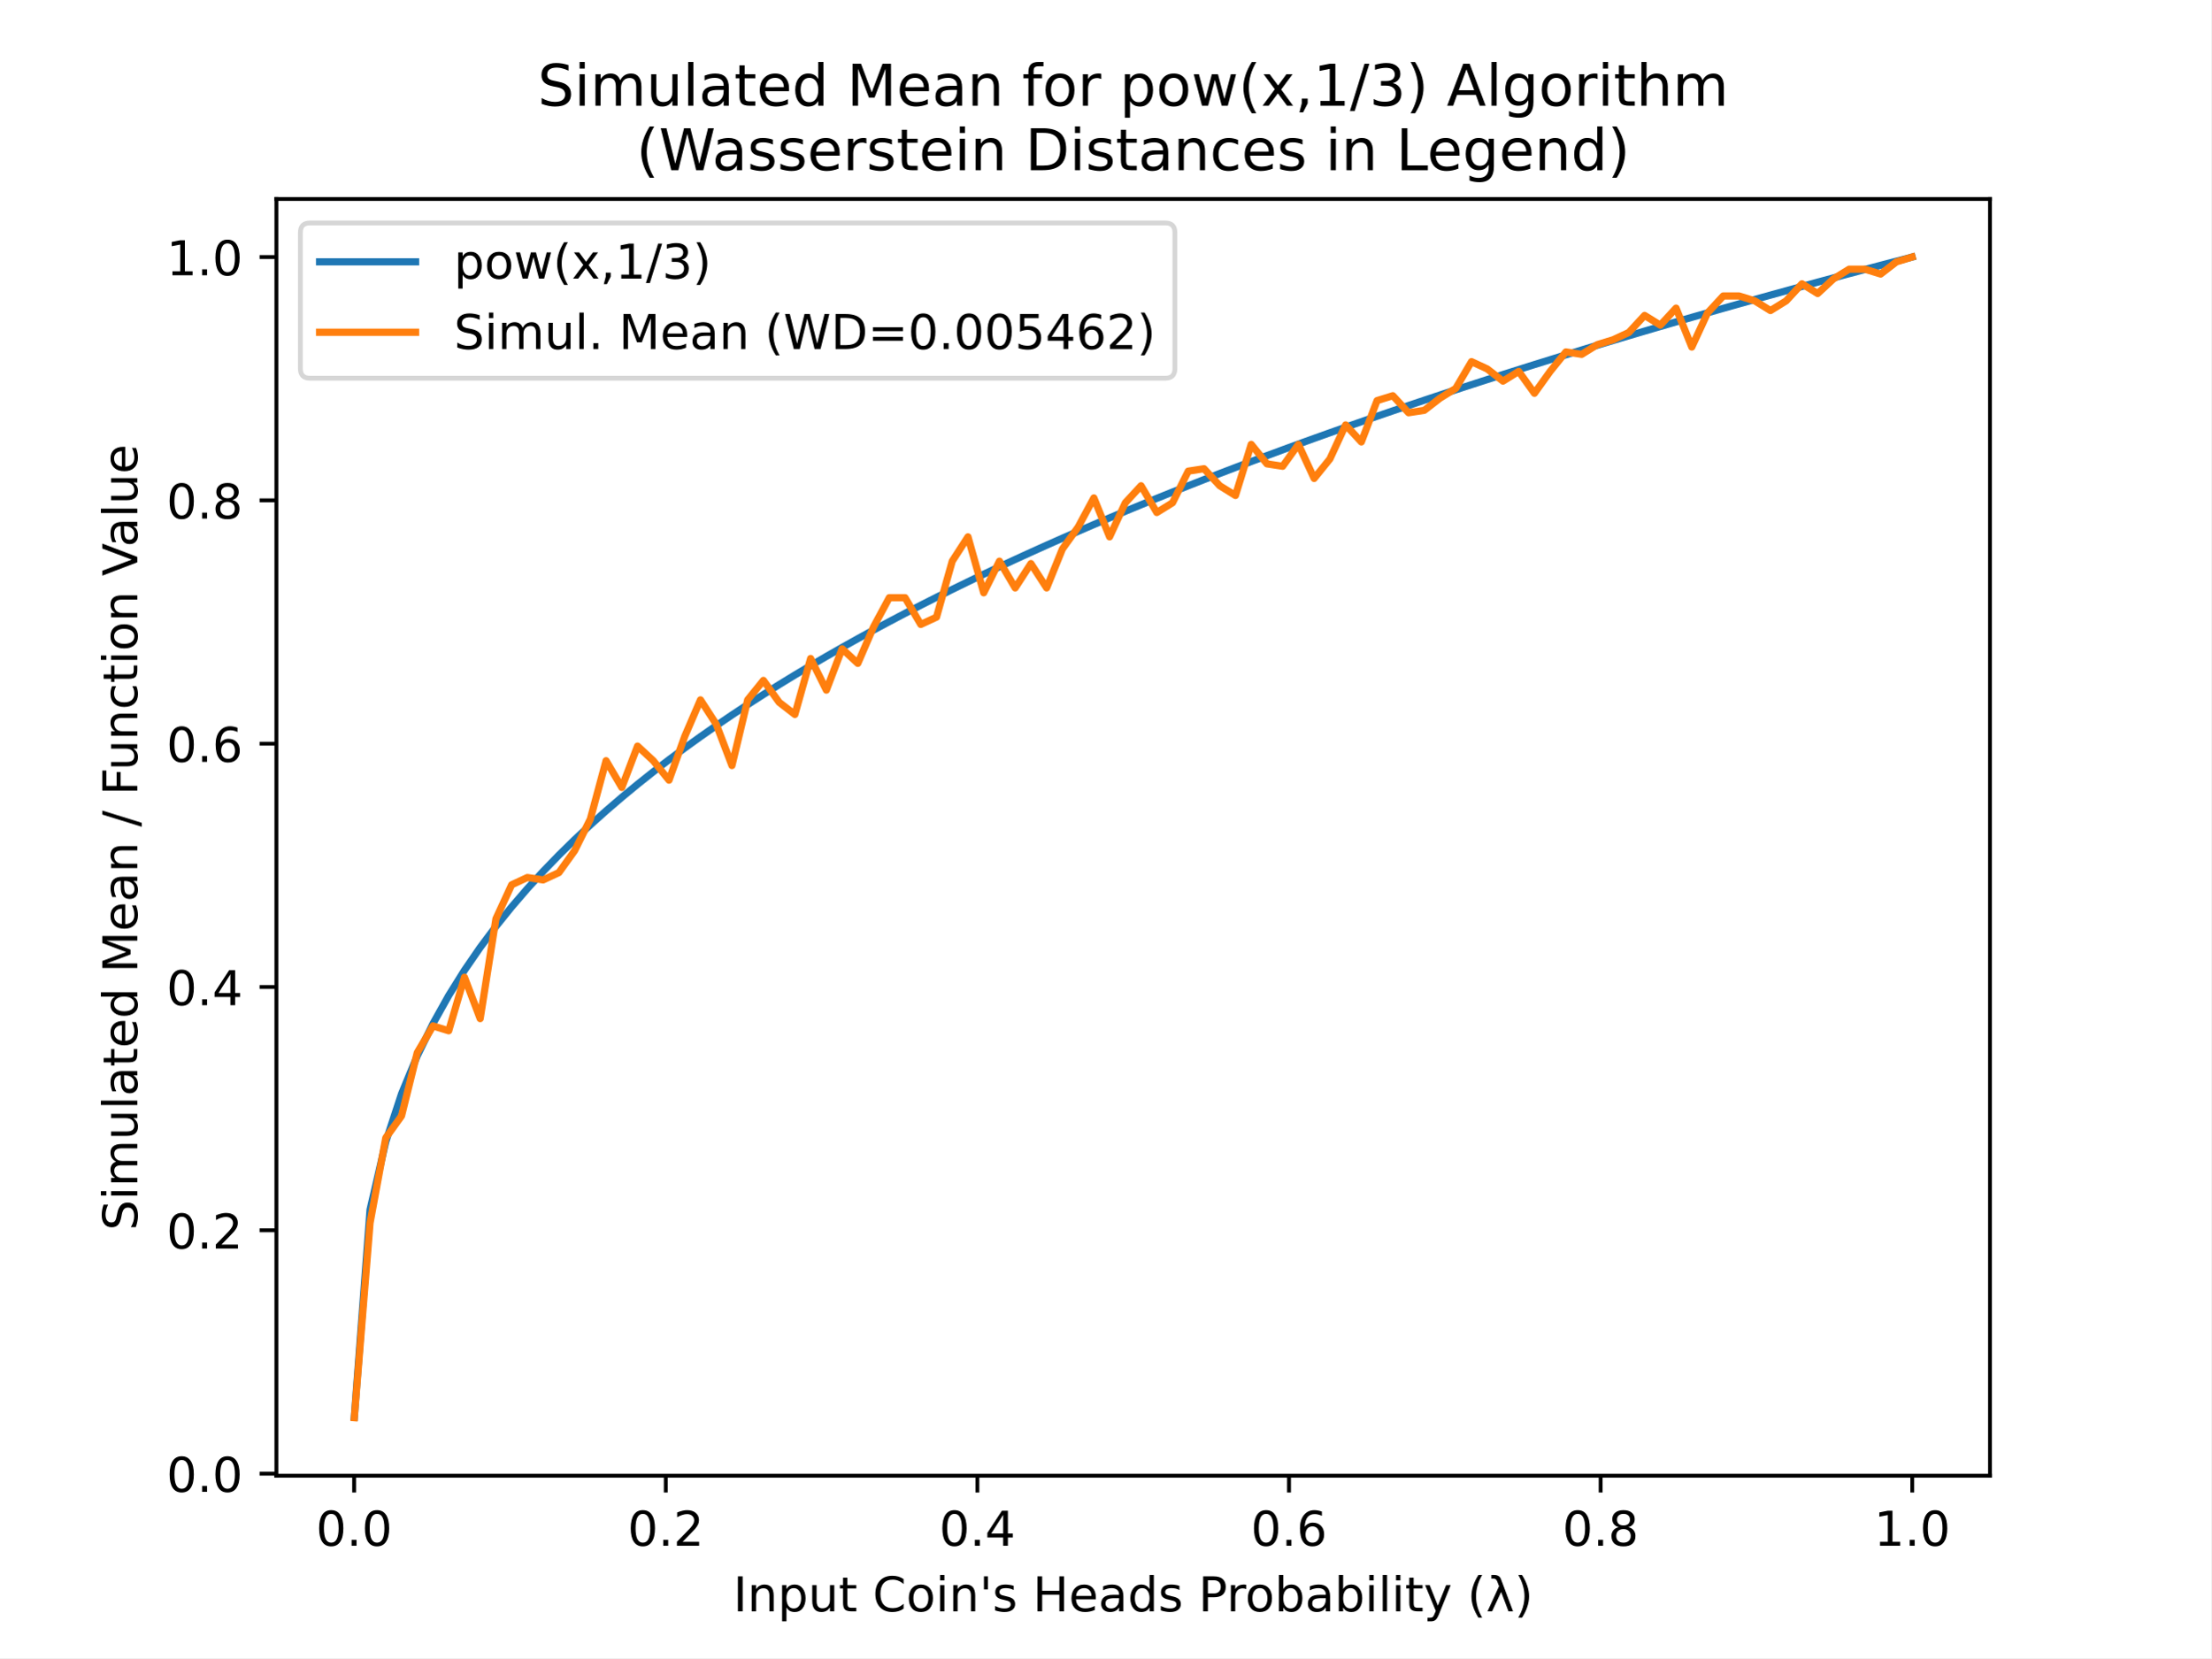
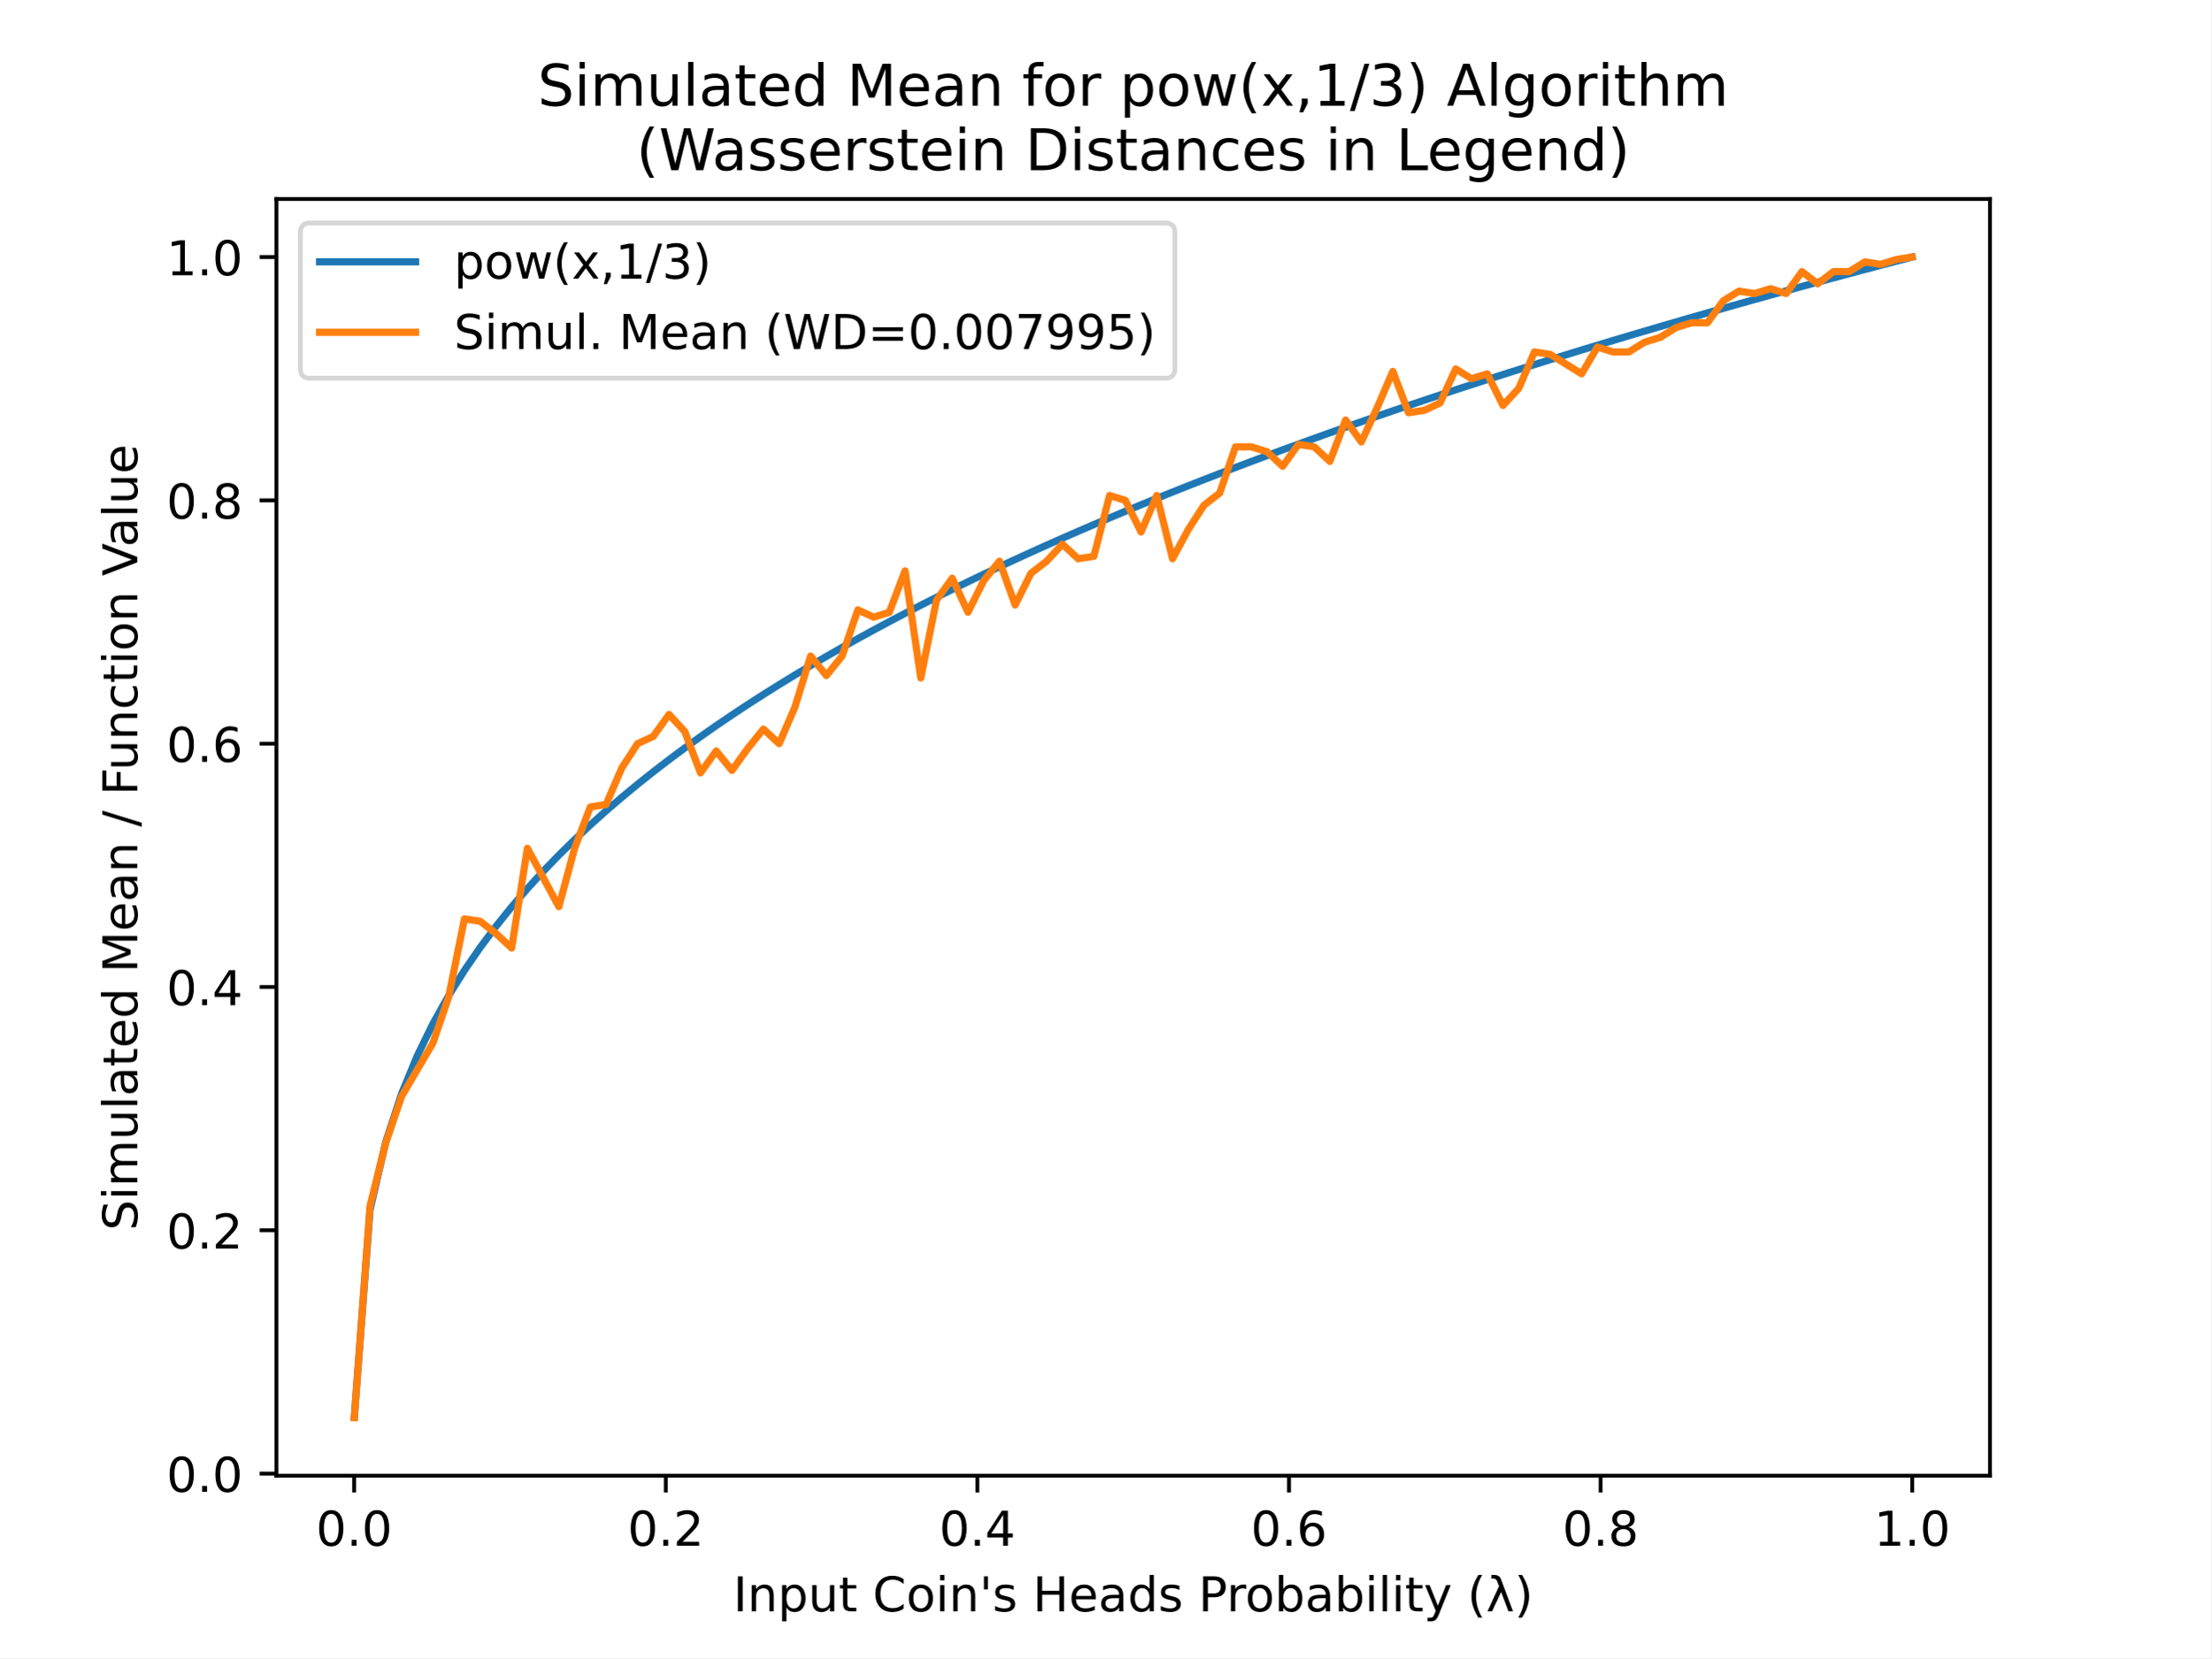
<svg xmlns="http://www.w3.org/2000/svg" xmlns:xlink="http://www.w3.org/1999/xlink" height="345.6pt" version="1.1" viewBox="0 0 460.8 345.6" width="460.8pt">
  <defs>
    <style type="text/css">
*{stroke-linecap:butt;stroke-linejoin:round;}
  </style>
  </defs>
  <g id="figure_1">
    <g id="patch_1">
      <path d="M 0 345.6  L 460.8 345.6  L 460.8 0  L 0 0  z " style="fill:#ffffff;" />
    </g>
    <g id="axes_1">
      <g id="patch_2">
        <path d="M 57.6 307.584  L 414.72 307.584  L 414.72 41.472  L 57.6 41.472  z " style="fill:#ffffff;" />
      </g>
      <g id="matplotlib.axis_1">
        <g id="xtick_1">
          <g id="line2d_1">
            <defs>
-               <path d="M 0 0  L 0 3.5  " id="m478fb36e01" style="stroke:#000000;stroke-width:0.8;" />
+               <path d="M 0 0  L 0 3.5  " id="me625e436db" style="stroke:#000000;stroke-width:0.8;" />
            </defs>
            <g>
-               <use style="stroke:#000000;stroke-width:0.8;" x="73.8" xlink:href="#m478fb36e01" y="307.584" />
+               <use style="stroke:#000000;stroke-width:0.8;" x="73.8" xlink:href="#me625e436db" y="307.584" />
            </g>
          </g>
          <g id="text_1">
            <text style="font-family:DejaVu Sans;font-size:10px;font-style:normal;font-weight:normal;text-anchor:middle;" transform="rotate(-0, 73.80026, 322.1824)" x="73.8" y="322.182">0.0</text>
          </g>
        </g>
        <g id="xtick_2">
          <g id="line2d_2">
            <g>
-               <use style="stroke:#000000;stroke-width:0.8;" x="138.744" xlink:href="#m478fb36e01" y="307.584" />
+               <use style="stroke:#000000;stroke-width:0.8;" x="138.744" xlink:href="#me625e436db" y="307.584" />
            </g>
          </g>
          <g id="text_2">
            <text style="font-family:DejaVu Sans;font-size:10px;font-style:normal;font-weight:normal;text-anchor:middle;" transform="rotate(-0, 138.7442, 322.1824)" x="138.744" y="322.182">0.2</text>
          </g>
        </g>
        <g id="xtick_3">
          <g id="line2d_3">
            <g>
-               <use style="stroke:#000000;stroke-width:0.8;" x="203.688" xlink:href="#m478fb36e01" y="307.584" />
+               <use style="stroke:#000000;stroke-width:0.8;" x="203.688" xlink:href="#me625e436db" y="307.584" />
            </g>
          </g>
          <g id="text_3">
            <text style="font-family:DejaVu Sans;font-size:10px;font-style:normal;font-weight:normal;text-anchor:middle;" transform="rotate(-0, 203.6881, 322.1824)" x="203.688" y="322.182">0.4</text>
          </g>
        </g>
        <g id="xtick_4">
          <g id="line2d_4">
            <g>
-               <use style="stroke:#000000;stroke-width:0.8;" x="268.632" xlink:href="#m478fb36e01" y="307.584" />
+               <use style="stroke:#000000;stroke-width:0.8;" x="268.632" xlink:href="#me625e436db" y="307.584" />
            </g>
          </g>
          <g id="text_4">
            <text style="font-family:DejaVu Sans;font-size:10px;font-style:normal;font-weight:normal;text-anchor:middle;" transform="rotate(-0, 268.6319, 322.1824)" x="268.632" y="322.182">0.6</text>
          </g>
        </g>
        <g id="xtick_5">
          <g id="line2d_5">
            <g>
-               <use style="stroke:#000000;stroke-width:0.8;" x="333.576" xlink:href="#m478fb36e01" y="307.584" />
+               <use style="stroke:#000000;stroke-width:0.8;" x="333.576" xlink:href="#me625e436db" y="307.584" />
            </g>
          </g>
          <g id="text_5">
            <text style="font-family:DejaVu Sans;font-size:10px;font-style:normal;font-weight:normal;text-anchor:middle;" transform="rotate(-0, 333.5758, 322.1824)" x="333.576" y="322.182">0.8</text>
          </g>
        </g>
        <g id="xtick_6">
          <g id="line2d_6">
            <g>
-               <use style="stroke:#000000;stroke-width:0.8;" x="398.52" xlink:href="#m478fb36e01" y="307.584" />
+               <use style="stroke:#000000;stroke-width:0.8;" x="398.52" xlink:href="#me625e436db" y="307.584" />
            </g>
          </g>
          <g id="text_6">
            <text style="font-family:DejaVu Sans;font-size:10px;font-style:normal;font-weight:normal;text-anchor:middle;" transform="rotate(-0, 398.5197, 322.1824)" x="398.52" y="322.182">1.0</text>
          </g>
        </g>
        <g id="text_7">
          <text style="font-family:DejaVu Sans;font-size:10px;font-style:normal;font-weight:normal;text-anchor:middle;" transform="rotate(-0, 236.16, 335.8606)" x="236.16" y="335.861">Input Coin's Heads Probability (λ)</text>
        </g>
      </g>
      <g id="matplotlib.axis_2">
        <g id="ytick_1">
          <g id="line2d_7">
            <defs>
-               <path d="M 0 0  L -3.5 0  " id="m9b4ab8b4e6" style="stroke:#000000;stroke-width:0.8;" />
+               <path d="M 0 0  L -3.5 0  " id="mdc28d89330" style="stroke:#000000;stroke-width:0.8;" />
            </defs>
            <g>
-               <use style="stroke:#000000;stroke-width:0.8;" x="57.6" xlink:href="#m9b4ab8b4e6" y="307.153" />
+               <use style="stroke:#000000;stroke-width:0.8;" x="57.6" xlink:href="#mdc28d89330" y="307.153" />
            </g>
          </g>
          <g id="text_8">
            <text style="font-family:DejaVu Sans;font-size:10px;font-style:normal;font-weight:normal;text-anchor:end;" transform="rotate(-0, 50.6, 310.9521)" x="50.6" y="310.952">0.0</text>
          </g>
        </g>
        <g id="ytick_2">
          <g id="line2d_8">
            <g>
-               <use style="stroke:#000000;stroke-width:0.8;" x="57.6" xlink:href="#m9b4ab8b4e6" y="256.436" />
+               <use style="stroke:#000000;stroke-width:0.8;" x="57.6" xlink:href="#mdc28d89330" y="256.436" />
            </g>
          </g>
          <g id="text_9">
            <text style="font-family:DejaVu Sans;font-size:10px;font-style:normal;font-weight:normal;text-anchor:end;" transform="rotate(-0, 50.6, 260.2351)" x="50.6" y="260.235">0.2</text>
          </g>
        </g>
        <g id="ytick_3">
          <g id="line2d_9">
            <g>
-               <use style="stroke:#000000;stroke-width:0.8;" x="57.6" xlink:href="#m9b4ab8b4e6" y="205.719" />
+               <use style="stroke:#000000;stroke-width:0.8;" x="57.6" xlink:href="#mdc28d89330" y="205.719" />
            </g>
          </g>
          <g id="text_10">
            <text style="font-family:DejaVu Sans;font-size:10px;font-style:normal;font-weight:normal;text-anchor:end;" transform="rotate(-0, 50.6, 209.5182)" x="50.6" y="209.518">0.4</text>
          </g>
        </g>
        <g id="ytick_4">
          <g id="line2d_10">
            <g>
-               <use style="stroke:#000000;stroke-width:0.8;" x="57.6" xlink:href="#m9b4ab8b4e6" y="155.002" />
+               <use style="stroke:#000000;stroke-width:0.8;" x="57.6" xlink:href="#mdc28d89330" y="155.002" />
            </g>
          </g>
          <g id="text_11">
            <text style="font-family:DejaVu Sans;font-size:10px;font-style:normal;font-weight:normal;text-anchor:end;" transform="rotate(-0, 50.6, 158.8012)" x="50.6" y="158.801">0.6</text>
          </g>
        </g>
        <g id="ytick_5">
          <g id="line2d_11">
            <g>
-               <use style="stroke:#000000;stroke-width:0.8;" x="57.6" xlink:href="#m9b4ab8b4e6" y="104.285" />
+               <use style="stroke:#000000;stroke-width:0.8;" x="57.6" xlink:href="#mdc28d89330" y="104.285" />
            </g>
          </g>
          <g id="text_12">
            <text style="font-family:DejaVu Sans;font-size:10px;font-style:normal;font-weight:normal;text-anchor:end;" transform="rotate(-0, 50.6, 108.0842)" x="50.6" y="108.084">0.8</text>
          </g>
        </g>
        <g id="ytick_6">
          <g id="line2d_12">
            <g>
-               <use style="stroke:#000000;stroke-width:0.8;" x="57.6" xlink:href="#m9b4ab8b4e6" y="53.568" />
+               <use style="stroke:#000000;stroke-width:0.8;" x="57.6" xlink:href="#mdc28d89330" y="53.568" />
            </g>
          </g>
          <g id="text_13">
            <text style="font-family:DejaVu Sans;font-size:10px;font-style:normal;font-weight:normal;text-anchor:end;" transform="rotate(-0, 50.6, 57.36722)" x="50.6" y="57.367">1.0</text>
          </g>
        </g>
        <g id="text_14">
          <text style="font-family:DejaVu Sans;font-size:10px;font-style:normal;font-weight:normal;text-anchor:middle;" transform="rotate(-90, 28.61719, 174.528)" x="28.617" y="174.528">Simulated Mean / Function Value</text>
        </g>
      </g>
      <g id="line2d_13">
-         <path clip-path="url(#p6430728f4c)" d="M 73.833 295.383  L 77.112 252.16  L 80.391 237.979  L 83.671 228.012  L 86.95 220.071  L 90.229 213.362  L 93.509 207.497  L 96.788 202.25  L 100.067 197.482  L 103.347 193.096  L 106.626 189.023  L 109.905 185.214  L 113.185 181.628  L 116.464 178.237  L 119.743 175.015  L 123.023 171.943  L 126.302 169.005  L 129.581 166.186  L 132.861 163.476  L 136.14 160.865  L 139.42 158.343  L 142.699 155.905  L 145.978 153.542  L 149.258 151.25  L 152.537 149.023  L 155.816 146.858  L 159.096 144.749  L 162.375 142.694  L 165.654 140.689  L 168.934 138.731  L 172.213 136.818  L 175.492 134.946  L 178.772 133.115  L 182.051 131.321  L 185.33 129.563  L 188.61 127.839  L 191.889 126.148  L 195.168 124.488  L 198.448 122.857  L 201.727 121.255  L 205.006 119.68  L 208.286 118.131  L 211.565 116.607  L 214.844 115.107  L 218.124 113.63  L 221.403 112.175  L 224.682 110.742  L 227.962 109.329  L 231.241 107.936  L 234.52 106.562  L 237.8 105.207  L 241.079 103.87  L 244.358 102.55  L 247.638 101.247  L 250.917 99.96  L 254.196 98.69  L 257.476 97.434  L 260.755 96.193  L 264.034 94.967  L 267.314 93.755  L 270.593 92.556  L 273.872 91.37  L 277.152 90.198  L 280.431 89.038  L 283.71 87.89  L 286.99 86.754  L 290.269 85.63  L 293.548 84.517  L 296.828 83.415  L 300.107 82.323  L 303.386 81.243  L 306.666 80.172  L 309.945 79.112  L 313.224 78.061  L 316.504 77.02  L 319.783 75.988  L 323.062 74.965  L 326.342 73.951  L 329.621 72.946  L 332.9 71.95  L 336.18 70.962  L 339.459 69.982  L 342.739 69.01  L 346.018 68.046  L 349.297 67.089  L 352.577 66.141  L 355.856 65.199  L 359.135 64.265  L 362.415 63.338  L 365.694 62.418  L 368.973 61.505  L 372.253 60.599  L 375.532 59.699  L 378.811 58.806  L 382.091 57.919  L 385.37 57.038  L 388.649 56.164  L 391.929 55.295  L 395.208 54.433  L 398.487 53.576  " style="fill:none;stroke:#1f77b4;stroke-linecap:square;stroke-width:1.5;" />
+         <path clip-path="url(#p21bacfb1c1)" d="M 73.833 295.383  L 77.112 252.16  L 80.391 237.979  L 83.671 228.012  L 86.95 220.071  L 90.229 213.362  L 93.509 207.497  L 96.788 202.25  L 100.067 197.482  L 103.347 193.096  L 106.626 189.023  L 109.905 185.214  L 113.185 181.628  L 116.464 178.237  L 119.743 175.015  L 123.023 171.943  L 126.302 169.005  L 129.581 166.186  L 132.861 163.476  L 136.14 160.865  L 139.42 158.343  L 142.699 155.905  L 145.978 153.542  L 149.258 151.25  L 152.537 149.023  L 155.816 146.858  L 159.096 144.749  L 162.375 142.694  L 165.654 140.689  L 168.934 138.731  L 172.213 136.818  L 175.492 134.946  L 178.772 133.115  L 182.051 131.321  L 185.33 129.563  L 188.61 127.839  L 191.889 126.148  L 195.168 124.488  L 198.448 122.857  L 201.727 121.255  L 205.006 119.68  L 208.286 118.131  L 211.565 116.607  L 214.844 115.107  L 218.124 113.63  L 221.403 112.175  L 224.682 110.742  L 227.962 109.329  L 231.241 107.936  L 234.52 106.562  L 237.8 105.207  L 241.079 103.87  L 244.358 102.55  L 247.638 101.247  L 250.917 99.96  L 254.196 98.69  L 257.476 97.434  L 260.755 96.193  L 264.034 94.967  L 267.314 93.755  L 270.593 92.556  L 273.872 91.37  L 277.152 90.198  L 280.431 89.038  L 283.71 87.89  L 286.99 86.754  L 290.269 85.63  L 293.548 84.517  L 296.828 83.415  L 300.107 82.323  L 303.386 81.243  L 306.666 80.172  L 309.945 79.112  L 313.224 78.061  L 316.504 77.02  L 319.783 75.988  L 323.062 74.965  L 326.342 73.951  L 329.621 72.946  L 332.9 71.95  L 336.18 70.962  L 339.459 69.982  L 342.739 69.01  L 346.018 68.046  L 349.297 67.089  L 352.577 66.141  L 355.856 65.199  L 359.135 64.265  L 362.415 63.338  L 365.694 62.418  L 368.973 61.505  L 372.253 60.599  L 375.532 59.699  L 378.811 58.806  L 382.091 57.919  L 385.37 57.038  L 388.649 56.164  L 391.929 55.295  L 395.208 54.433  L 398.487 53.576  " style="fill:none;stroke:#1f77b4;stroke-linecap:square;stroke-width:1.5;" />
      </g>
      <g id="line2d_14">
-         <path clip-path="url(#p6430728f4c)" d="M 73.833 295.488  L 77.112 254.914  L 80.391 237.163  L 83.671 232.599  L 86.95 219.413  L 90.229 213.834  L 93.509 214.848  L 96.788 203.69  L 100.067 212.312  L 103.347 191.518  L 106.626 184.418  L 109.905 182.896  L 113.185 183.403  L 116.464 181.882  L 119.743 177.317  L 123.023 170.724  L 126.302 158.552  L 129.581 164.131  L 132.861 155.509  L 136.14 158.552  L 139.42 162.61  L 142.699 153.48  L 145.978 145.873  L 149.258 150.945  L 152.537 159.566  L 155.816 145.873  L 159.096 141.816  L 162.375 146.38  L 165.654 148.916  L 168.934 137.251  L 172.213 143.844  L 175.492 135.222  L 178.772 138.265  L 182.051 130.658  L 185.33 124.572  L 188.61 124.572  L 191.889 130.151  L 195.168 128.629  L 198.448 116.964  L 201.727 111.893  L 205.006 123.557  L 208.286 116.964  L 211.565 122.543  L 214.844 117.471  L 218.124 122.543  L 221.403 114.428  L 224.682 109.864  L 227.962 103.778  L 231.241 111.893  L 234.52 104.792  L 237.8 101.242  L 241.079 106.821  L 244.358 104.792  L 247.638 98.199  L 250.917 97.692  L 254.196 101.242  L 257.476 103.271  L 260.755 92.62  L 264.034 96.677  L 267.314 97.185  L 270.593 92.62  L 273.872 99.72  L 277.152 95.663  L 280.431 88.563  L 283.71 92.113  L 286.99 83.491  L 290.269 82.477  L 293.548 86.027  L 296.828 85.52  L 300.107 82.984  L 303.386 80.955  L 306.666 75.376  L 309.945 76.898  L 313.224 79.434  L 316.504 77.405  L 319.783 81.97  L 323.062 77.405  L 326.342 73.348  L 329.621 73.855  L 332.9 71.826  L 336.18 70.812  L 339.459 69.29  L 342.739 65.74  L 346.018 67.769  L 349.297 64.219  L 352.577 72.333  L 355.856 65.233  L 359.135 61.683  L 362.415 61.683  L 365.694 62.697  L 368.973 64.726  L 372.253 62.697  L 375.532 59.147  L 378.811 61.176  L 382.091 58.133  L 385.37 56.104  L 388.649 56.104  L 391.929 57.118  L 395.208 54.582  L 398.487 53.568  " style="fill:none;stroke:#ff7f0e;stroke-linecap:square;stroke-width:1.5;" />
+         <path clip-path="url(#p21bacfb1c1)" d="M 73.833 295.488  L 77.112 251.364  L 80.391 238.178  L 83.671 228.542  L 86.95 222.963  L 90.229 217.384  L 93.509 207.748  L 96.788 191.518  L 100.067 192.025  L 103.347 194.561  L 106.626 197.604  L 109.905 176.81  L 113.185 182.896  L 116.464 188.982  L 119.743 176.81  L 123.023 168.188  L 126.302 167.681  L 129.581 160.074  L 132.861 155.002  L 136.14 153.48  L 139.42 148.916  L 142.699 152.466  L 145.978 161.088  L 149.258 156.523  L 152.537 160.581  L 155.816 156.016  L 159.096 151.959  L 162.375 155.002  L 165.654 147.394  L 168.934 136.744  L 172.213 140.801  L 175.492 136.744  L 178.772 127.108  L 182.051 128.629  L 185.33 127.615  L 188.61 118.993  L 191.889 141.308  L 195.168 125.079  L 198.448 120.514  L 201.727 127.615  L 205.006 121.022  L 208.286 116.964  L 211.565 126.093  L 214.844 119.5  L 218.124 116.964  L 221.403 113.414  L 224.682 116.457  L 227.962 115.95  L 231.241 103.271  L 234.52 104.285  L 237.8 110.878  L 241.079 103.271  L 244.358 116.457  L 247.638 110.371  L 250.917 105.299  L 254.196 102.763  L 257.476 93.127  L 260.755 93.127  L 264.034 94.142  L 267.314 97.185  L 270.593 92.62  L 273.872 93.127  L 277.152 96.17  L 280.431 87.548  L 283.71 92.113  L 286.99 85.013  L 290.269 77.405  L 293.548 86.027  L 296.828 85.52  L 300.107 83.998  L 303.386 76.898  L 306.666 78.926  L 309.945 77.912  L 313.224 84.505  L 316.504 80.955  L 319.783 73.348  L 323.062 73.855  L 326.342 75.883  L 329.621 77.912  L 332.9 72.333  L 336.18 73.348  L 339.459 73.348  L 342.739 71.319  L 346.018 70.305  L 349.297 68.276  L 352.577 67.262  L 355.856 67.262  L 359.135 62.697  L 362.415 60.668  L 365.694 61.176  L 368.973 60.161  L 372.253 61.176  L 375.532 56.611  L 378.811 59.147  L 382.091 56.611  L 385.37 56.611  L 388.649 54.582  L 391.929 55.09  L 395.208 54.075  L 398.487 53.568  " style="fill:none;stroke:#ff7f0e;stroke-linecap:square;stroke-width:1.5;" />
      </g>
      <g id="patch_3">
        <path d="M 57.6 307.584  L 57.6 41.472  " style="fill:none;stroke:#000000;stroke-linecap:square;stroke-linejoin:miter;stroke-width:0.8;" />
      </g>
      <g id="patch_4">
        <path d="M 414.72 307.584  L 414.72 41.472  " style="fill:none;stroke:#000000;stroke-linecap:square;stroke-linejoin:miter;stroke-width:0.8;" />
      </g>
      <g id="patch_5">
        <path d="M 57.6 307.584  L 414.72 307.584  " style="fill:none;stroke:#000000;stroke-linecap:square;stroke-linejoin:miter;stroke-width:0.8;" />
      </g>
      <g id="patch_6">
        <path d="M 57.6 41.472  L 414.72 41.472  " style="fill:none;stroke:#000000;stroke-linecap:square;stroke-linejoin:miter;stroke-width:0.8;" />
      </g>
      <g id="text_15">
        <text style="font-family:DejaVu Sans;font-size:12px;font-style:normal;font-weight:normal;" transform="translate(112.0472 22.03462)">Simulated Mean for pow(x,1/3) Algorithm</text>
        <text style="font-family:DejaVu Sans;font-size:12px;font-style:normal;font-weight:normal;" transform="translate(132.6094 35.472)">(Wasserstein Distances in Legend)</text>
      </g>
      <g id="legend_1">
        <g id="patch_7">
          <path d="M 64.6 78.828  L 242.85 78.828  Q 244.85 78.828 244.85 76.828  L 244.85 48.472  Q 244.85 46.472 242.85 46.472  L 64.6 46.472  Q 62.6 46.472 62.6 48.472  L 62.6 76.828  Q 62.6 78.828 64.6 78.828  z " style="fill:#ffffff;opacity:0.8;stroke:#cccccc;stroke-linejoin:miter;" />
        </g>
        <g id="line2d_15">
          <path d="M 66.6 54.57  L 86.6 54.57  " style="fill:none;stroke:#1f77b4;stroke-linecap:square;stroke-width:1.5;" />
        </g>
        <g id="line2d_16" />
        <g id="text_16">
          <text style="font-family:DejaVu Sans;font-size:10px;font-style:normal;font-weight:normal;text-anchor:start;" transform="rotate(-0, 94.6, 58.07044)" x="94.6" y="58.07">pow(x,1/3)</text>
        </g>
        <g id="line2d_17">
          <path d="M 66.6 69.249  L 86.6 69.249  " style="fill:none;stroke:#ff7f0e;stroke-linecap:square;stroke-width:1.5;" />
        </g>
        <g id="line2d_18" />
        <g id="text_17">
-           <text style="font-family:DejaVu Sans;font-size:10px;font-style:normal;font-weight:normal;text-anchor:start;" transform="rotate(-0, 94.6, 72.74856)" x="94.6" y="72.749">Simul. Mean (WD=0.005462)</text>
+           <text style="font-family:DejaVu Sans;font-size:10px;font-style:normal;font-weight:normal;text-anchor:start;" transform="rotate(-0, 94.6, 72.74856)" x="94.6" y="72.749">Simul. Mean (WD=0.007995)</text>
        </g>
      </g>
    </g>
  </g>
  <defs>
-     <clipPath id="p6430728f4c">
+     <clipPath id="p21bacfb1c1">
      <rect height="266.112" width="357.12" x="57.6" y="41.472" />
    </clipPath>
  </defs>
</svg>
